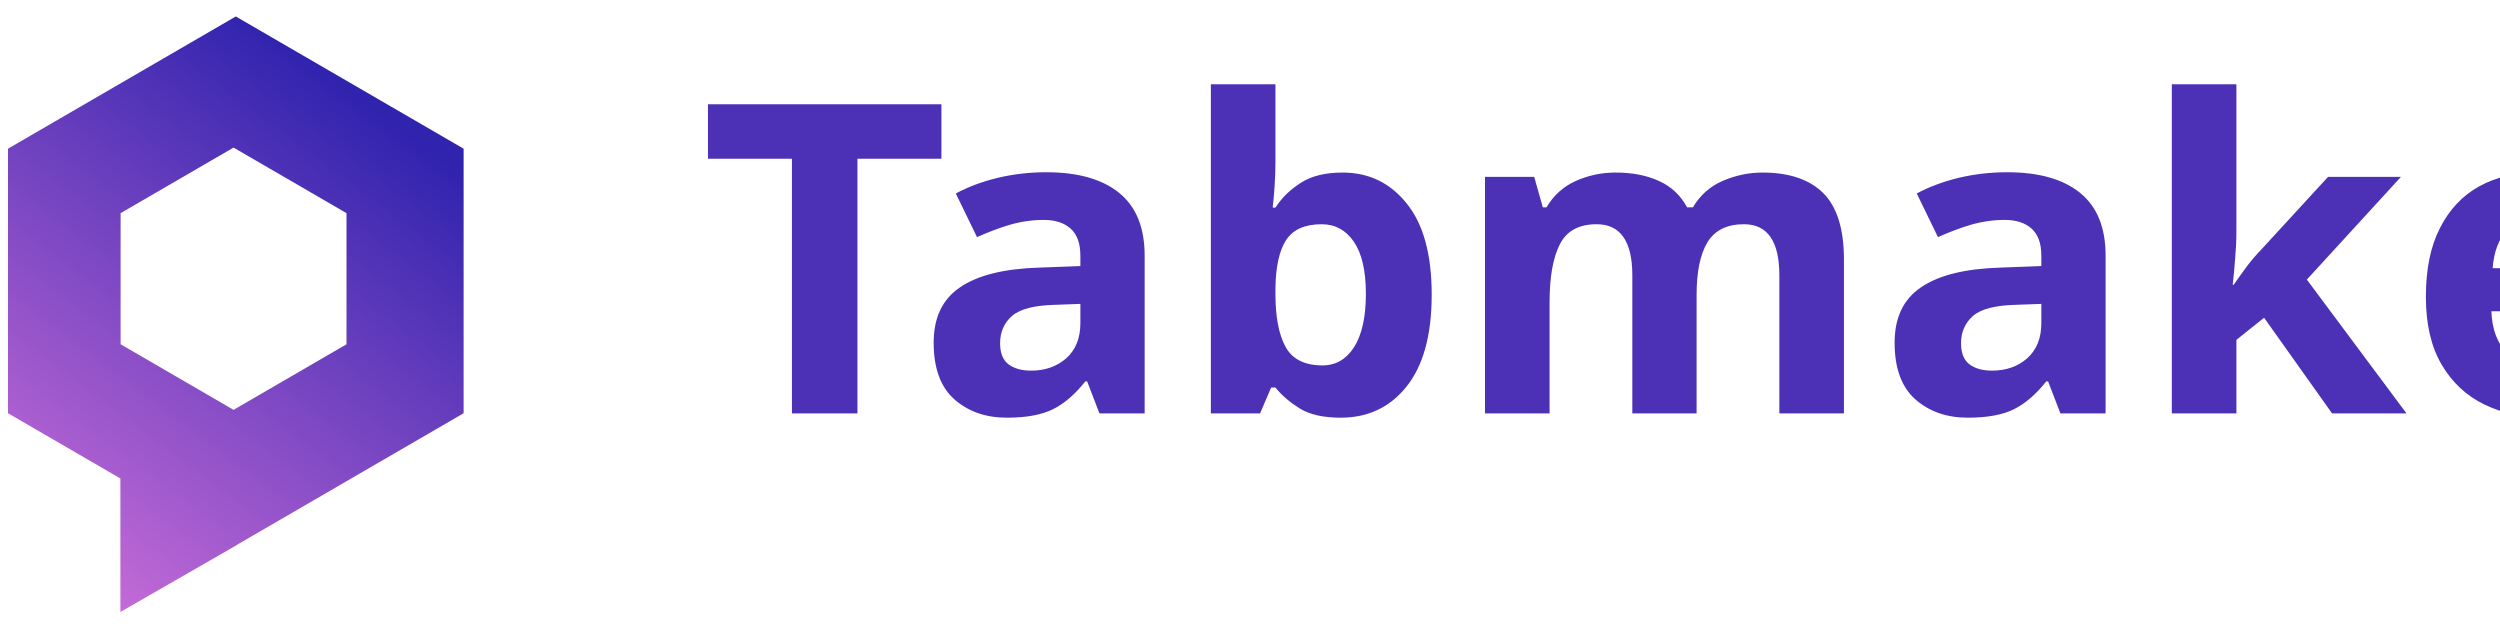
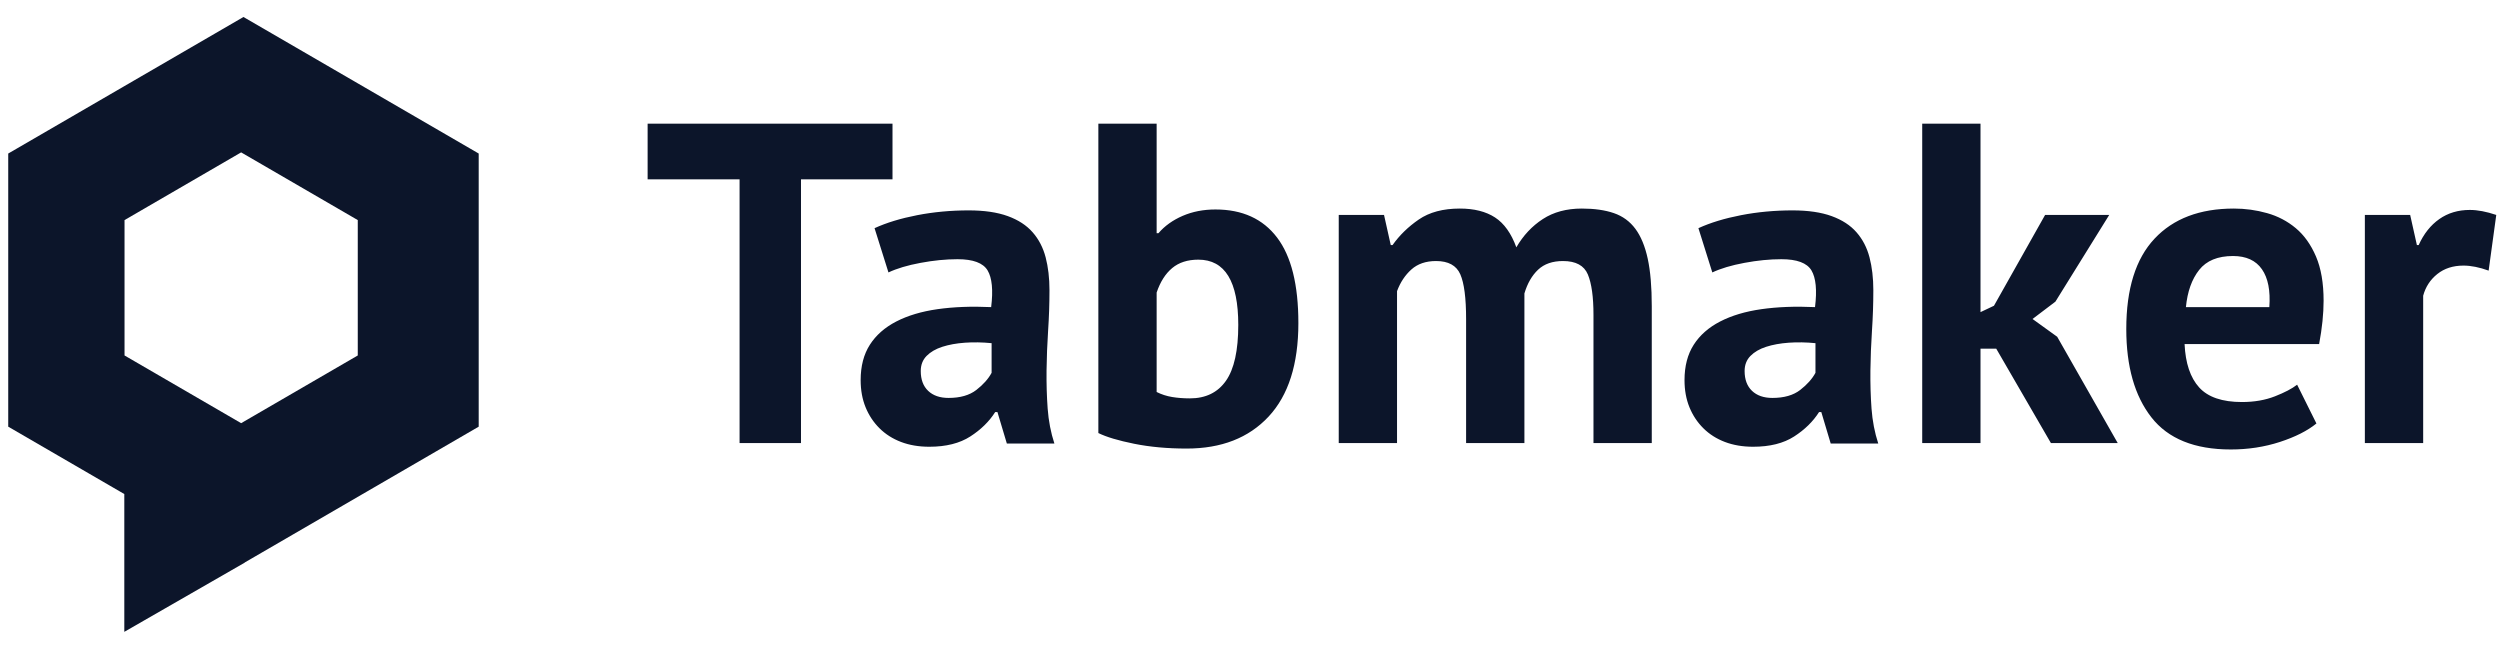
- <svg xmlns="http://www.w3.org/2000/svg" width="127px" height="32px" viewBox="0 0 127 32" version="1.1">
-   <defs>
-     <linearGradient x1="69.278%" y1="8.72%" x2="17.013%" y2="100%" id="linearGradient-1">
-       <stop stop-color="#3023AE" offset="0%" />
-       <stop stop-color="#C96DD8" offset="100%" />
-     </linearGradient>
-   </defs>
+ <svg xmlns="http://www.w3.org/2000/svg" width="123px" height="32px" viewBox="0 0 123 32" version="1.1">
+   <defs />
  <g id="Page-1" stroke="none" stroke-width="1" fill="none" fill-rule="evenodd">
-     <g id="A4" transform="translate(-623, -213)">
-       <g id="logo_gorizontal" transform="translate(623, 213)">
-         <text id="Tabmaker" font-family="PT Sans" font-size="22" font-weight="bold" fill="#4C31B6">
-           <tspan x="35.526" y="21">Tabmaker</tspan>
-         </text>
-         <path d="M12.038,27.676 L23.552,20.992 L23.552,7.554 L11.978,0.836 L0.405,7.554 L0.405,20.992 L6.116,24.307 L6.116,31.087 L12.044,27.68 L12.038,27.676 Z M11.864,7.497 L17.602,10.828 L17.602,17.489 L11.864,20.82 L6.127,17.489 L6.127,10.828 L11.864,7.497 Z" id="Polygon-1" fill="url(#linearGradient-1)" />
+     <g id="logo" fill="#0C152A">
+       <g id="Page-1">
+         <g id="logo">
+           <g id="Page-1">
+             <g id="A4">
+               <g id="logo_gorizontal">
+                 <g id="Tabmaker" transform="translate(31, 6)">
+                   <path d="M12.911,2.824 L8.409,2.824 L8.409,15.8 L5.387,15.8 L5.387,2.824 L0.863,2.824 L0.863,0.086 L12.911,0.086 L12.911,2.824 L12.911,2.824 Z M12.028,5.226 C12.617,4.957 13.315,4.744 14.124,4.587 C14.933,4.43 15.779,4.351 16.662,4.351 C17.427,4.351 18.067,4.445 18.582,4.632 C19.096,4.819 19.505,5.084 19.806,5.429 C20.108,5.773 20.321,6.184 20.446,6.663 C20.571,7.142 20.634,7.681 20.634,8.28 C20.634,8.938 20.612,9.6 20.567,10.266 C20.523,10.932 20.498,11.587 20.49,12.231 C20.483,12.874 20.501,13.499 20.545,14.105 C20.59,14.711 20.7,15.284 20.876,15.822 L18.537,15.822 L18.074,14.273 L17.964,14.273 C17.67,14.737 17.261,15.138 16.739,15.474 C16.217,15.811 15.544,15.98 14.72,15.98 C14.205,15.98 13.742,15.901 13.33,15.744 C12.918,15.587 12.565,15.362 12.271,15.07 C11.977,14.779 11.749,14.434 11.587,14.038 C11.425,13.641 11.344,13.196 11.344,12.702 C11.344,12.014 11.495,11.434 11.797,10.962 C12.098,10.491 12.532,10.109 13.098,9.817 C13.665,9.525 14.341,9.323 15.128,9.211 C15.915,9.099 16.794,9.065 17.765,9.11 C17.868,8.272 17.809,7.67 17.589,7.303 C17.368,6.936 16.875,6.753 16.11,6.753 C15.537,6.753 14.93,6.813 14.29,6.933 C13.65,7.052 13.124,7.209 12.712,7.404 L12.028,5.226 L12.028,5.226 Z M15.669,13.578 C16.243,13.578 16.699,13.447 17.037,13.185 C17.375,12.923 17.625,12.642 17.787,12.343 L17.787,10.884 C17.331,10.839 16.894,10.831 16.474,10.861 C16.055,10.891 15.684,10.958 15.36,11.063 C15.036,11.168 14.779,11.318 14.588,11.512 C14.397,11.707 14.301,11.954 14.301,12.253 C14.301,12.672 14.422,12.998 14.665,13.23 C14.908,13.462 15.242,13.578 15.669,13.578 L15.669,13.578 L15.669,13.578 Z M23.039,0.086 L25.907,0.086 L25.907,5.473 L25.996,5.473 C26.304,5.114 26.702,4.83 27.187,4.62 C27.673,4.411 28.209,4.306 28.798,4.306 C30.122,4.306 31.133,4.766 31.832,5.687 C32.531,6.607 32.88,8.01 32.88,9.896 C32.88,11.916 32.391,13.45 31.413,14.498 C30.434,15.546 29.092,16.069 27.386,16.069 C26.444,16.069 25.584,15.991 24.804,15.834 C24.024,15.677 23.436,15.501 23.039,15.306 L23.039,0.086 L23.039,0.086 Z M27.959,6.775 C27.43,6.775 27,6.914 26.669,7.191 C26.338,7.468 26.084,7.868 25.907,8.392 L25.907,13.286 C26.143,13.405 26.396,13.488 26.669,13.533 C26.941,13.578 27.231,13.6 27.54,13.6 C28.32,13.6 28.912,13.312 29.316,12.736 C29.721,12.16 29.923,11.243 29.923,9.986 C29.923,7.846 29.269,6.775 27.959,6.775 L27.959,6.775 L27.959,6.775 Z M41.132,15.8 L41.132,9.694 C41.132,8.661 41.037,7.928 40.846,7.494 C40.654,7.06 40.257,6.843 39.654,6.843 C39.154,6.843 38.749,6.981 38.44,7.258 C38.131,7.535 37.896,7.89 37.734,8.324 L37.734,15.8 L34.866,15.8 L34.866,4.575 L37.094,4.575 L37.425,6.057 L37.514,6.057 C37.852,5.578 38.282,5.159 38.804,4.8 C39.327,4.441 40,4.261 40.823,4.261 C41.53,4.261 42.107,4.407 42.556,4.699 C43.004,4.991 43.354,5.481 43.604,6.169 C43.942,5.586 44.376,5.122 44.906,4.778 C45.435,4.433 46.075,4.261 46.825,4.261 C47.443,4.261 47.969,4.336 48.403,4.486 C48.837,4.635 49.19,4.893 49.462,5.26 C49.734,5.627 49.936,6.117 50.069,6.731 C50.201,7.344 50.267,8.122 50.267,9.065 L50.267,15.8 L47.399,15.8 L47.399,9.492 C47.399,8.609 47.307,7.947 47.123,7.505 C46.939,7.064 46.531,6.843 45.898,6.843 C45.384,6.843 44.975,6.985 44.674,7.269 C44.372,7.554 44.148,7.943 44.001,8.437 L44.001,15.8 L41.132,15.8 L41.132,15.8 Z M52.562,5.226 C53.151,4.957 53.849,4.744 54.658,4.587 C55.467,4.43 56.313,4.351 57.196,4.351 C57.961,4.351 58.601,4.445 59.116,4.632 C59.63,4.819 60.039,5.084 60.34,5.429 C60.642,5.773 60.855,6.184 60.98,6.663 C61.105,7.142 61.168,7.681 61.168,8.28 C61.168,8.938 61.146,9.6 61.101,10.266 C61.057,10.932 61.032,11.587 61.024,12.231 C61.017,12.874 61.035,13.499 61.079,14.105 C61.124,14.711 61.234,15.284 61.41,15.822 L59.071,15.822 L58.608,14.273 L58.498,14.273 C58.204,14.737 57.795,15.138 57.273,15.474 C56.751,15.811 56.078,15.98 55.254,15.98 C54.739,15.98 54.276,15.901 53.864,15.744 C53.452,15.587 53.099,15.362 52.805,15.07 C52.511,14.779 52.283,14.434 52.121,14.038 C51.959,13.641 51.878,13.196 51.878,12.702 C51.878,12.014 52.029,11.434 52.331,10.962 C52.632,10.491 53.066,10.109 53.632,9.817 C54.199,9.525 54.875,9.323 55.662,9.211 C56.449,9.099 57.328,9.065 58.299,9.11 C58.402,8.272 58.343,7.67 58.123,7.303 C57.902,6.936 57.409,6.753 56.644,6.753 C56.071,6.753 55.464,6.813 54.824,6.933 C54.184,7.052 53.658,7.209 53.246,7.404 L52.562,5.226 L52.562,5.226 Z M56.203,13.578 C56.777,13.578 57.233,13.447 57.571,13.185 C57.909,12.923 58.159,12.642 58.321,12.343 L58.321,10.884 C57.865,10.839 57.428,10.831 57.008,10.861 C56.589,10.891 56.218,10.958 55.894,11.063 C55.57,11.168 55.313,11.318 55.122,11.512 C54.931,11.707 54.835,11.954 54.835,12.253 C54.835,12.672 54.956,12.998 55.199,13.23 C55.442,13.462 55.776,13.578 56.203,13.578 L56.203,13.578 L56.203,13.578 Z M67.214,11.153 L66.441,11.153 L66.441,15.8 L63.573,15.8 L63.573,0.086 L66.441,0.086 L66.441,9.357 L67.103,9.043 L69.619,4.575 L72.774,4.575 L70.126,8.841 L69.001,9.694 L70.214,10.569 L73.193,15.8 L69.906,15.8 L67.214,11.153 L67.214,11.153 Z M82.968,14.835 C82.527,15.194 81.927,15.497 81.17,15.744 C80.412,15.991 79.607,16.114 78.754,16.114 C76.974,16.114 75.672,15.587 74.848,14.532 C74.024,13.477 73.613,12.029 73.613,10.188 C73.613,8.212 74.076,6.731 75.003,5.743 C75.929,4.755 77.231,4.261 78.908,4.261 C79.467,4.261 80.011,4.336 80.541,4.486 C81.071,4.635 81.541,4.882 81.953,5.226 C82.365,5.571 82.696,6.035 82.946,6.618 C83.196,7.202 83.321,7.928 83.321,8.796 C83.321,9.11 83.303,9.447 83.266,9.806 C83.229,10.165 83.174,10.539 83.101,10.929 L76.481,10.929 C76.525,11.871 76.764,12.582 77.198,13.061 C77.632,13.54 78.335,13.78 79.305,13.78 C79.909,13.78 80.449,13.686 80.927,13.499 C81.405,13.312 81.769,13.121 82.019,12.927 L82.968,14.835 L82.968,14.835 Z M78.864,6.596 C78.114,6.596 77.559,6.824 77.198,7.281 C76.838,7.737 76.621,8.347 76.547,9.11 L80.651,9.11 C80.71,8.302 80.589,7.681 80.287,7.247 C79.986,6.813 79.511,6.596 78.864,6.596 L78.864,6.596 L78.864,6.596 Z M91.441,7.314 C90.985,7.15 90.573,7.067 90.206,7.067 C89.691,7.067 89.261,7.206 88.915,7.483 C88.569,7.759 88.337,8.115 88.22,8.549 L88.22,15.8 L85.351,15.8 L85.351,4.575 L87.58,4.575 L87.911,6.057 L87.999,6.057 C88.249,5.503 88.588,5.077 89.014,4.778 C89.441,4.478 89.941,4.329 90.515,4.329 C90.897,4.329 91.331,4.411 91.816,4.575 L91.441,7.314 L91.441,7.314 Z" id="Shape" />
+                 </g>
+                 <path d="M12.038,27.676 L23.552,20.992 L23.552,7.554 L11.978,0.836 L0.405,7.554 L0.405,20.992 L6.116,24.307 L6.116,31.087 L12.044,27.68 L12.038,27.676 L12.038,27.676 L12.038,27.676 Z M11.864,7.497 L17.602,10.828 L17.602,17.489 L11.864,20.82 L6.127,17.489 L6.127,10.828 L11.864,7.497 L11.864,7.497 L11.864,7.497 Z" id="Polygon-1" />
+               </g>
+             </g>
+           </g>
+         </g>
      </g>
    </g>
  </g>
</svg>
